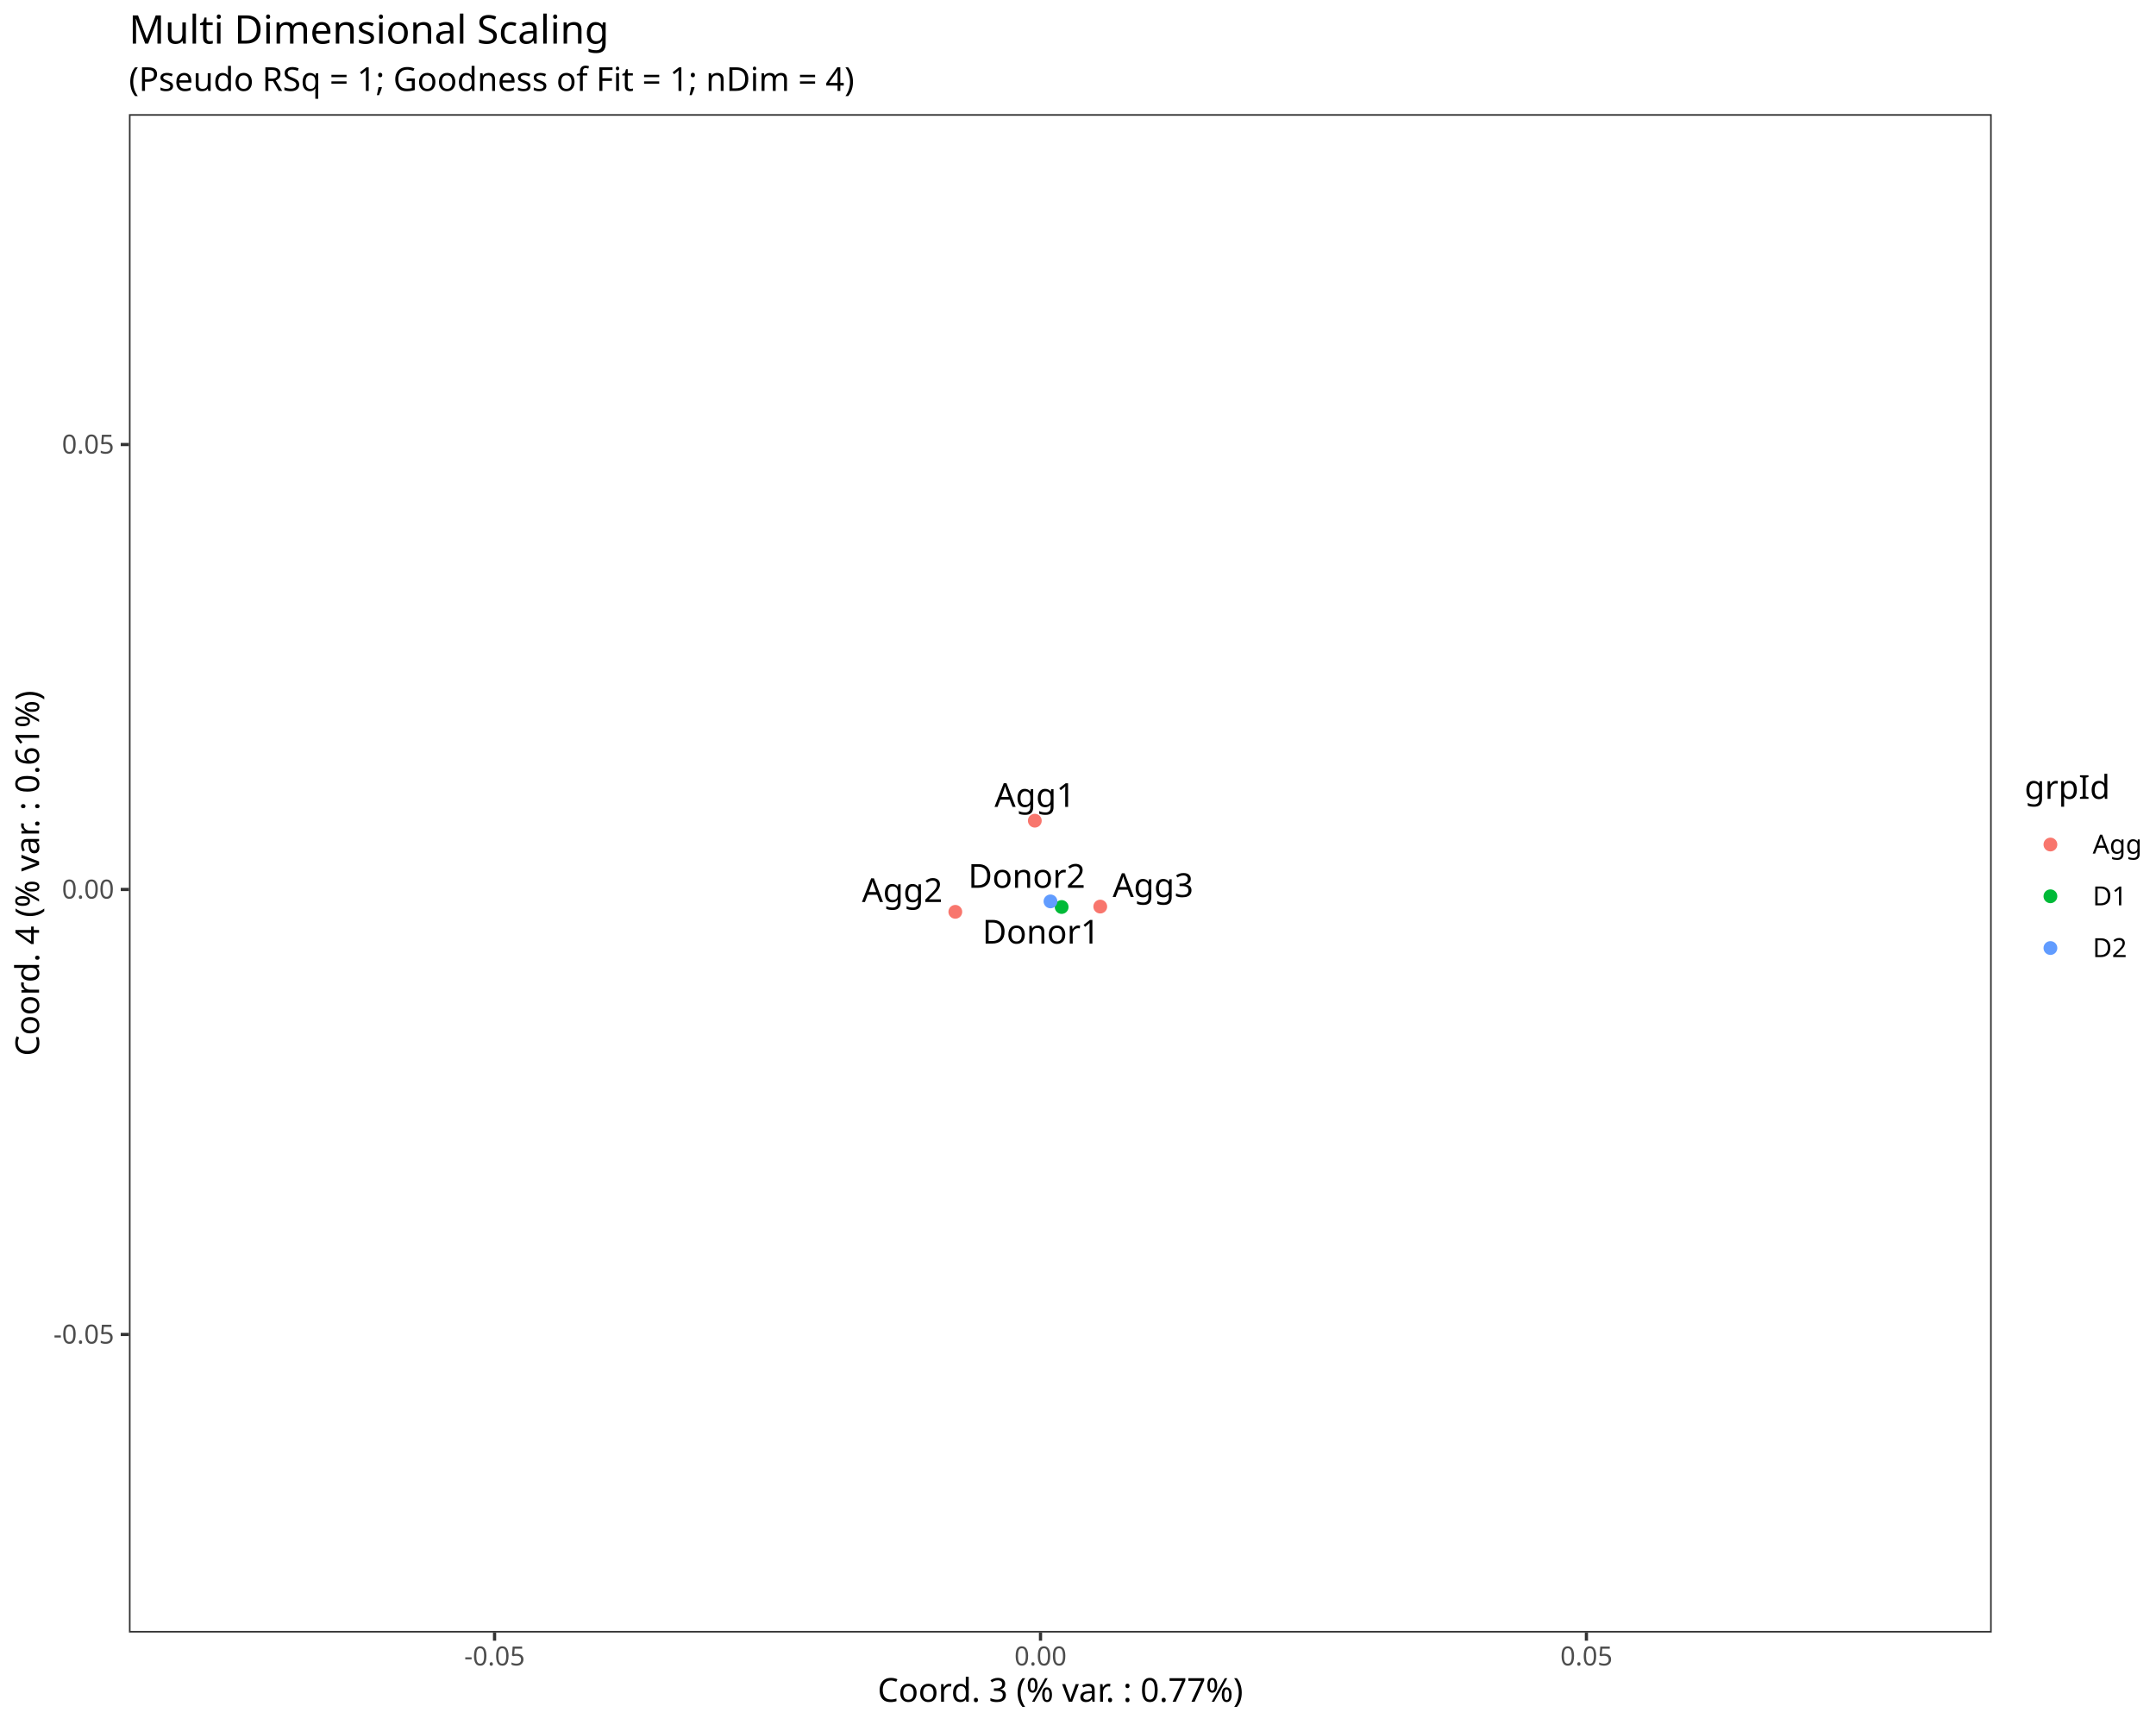
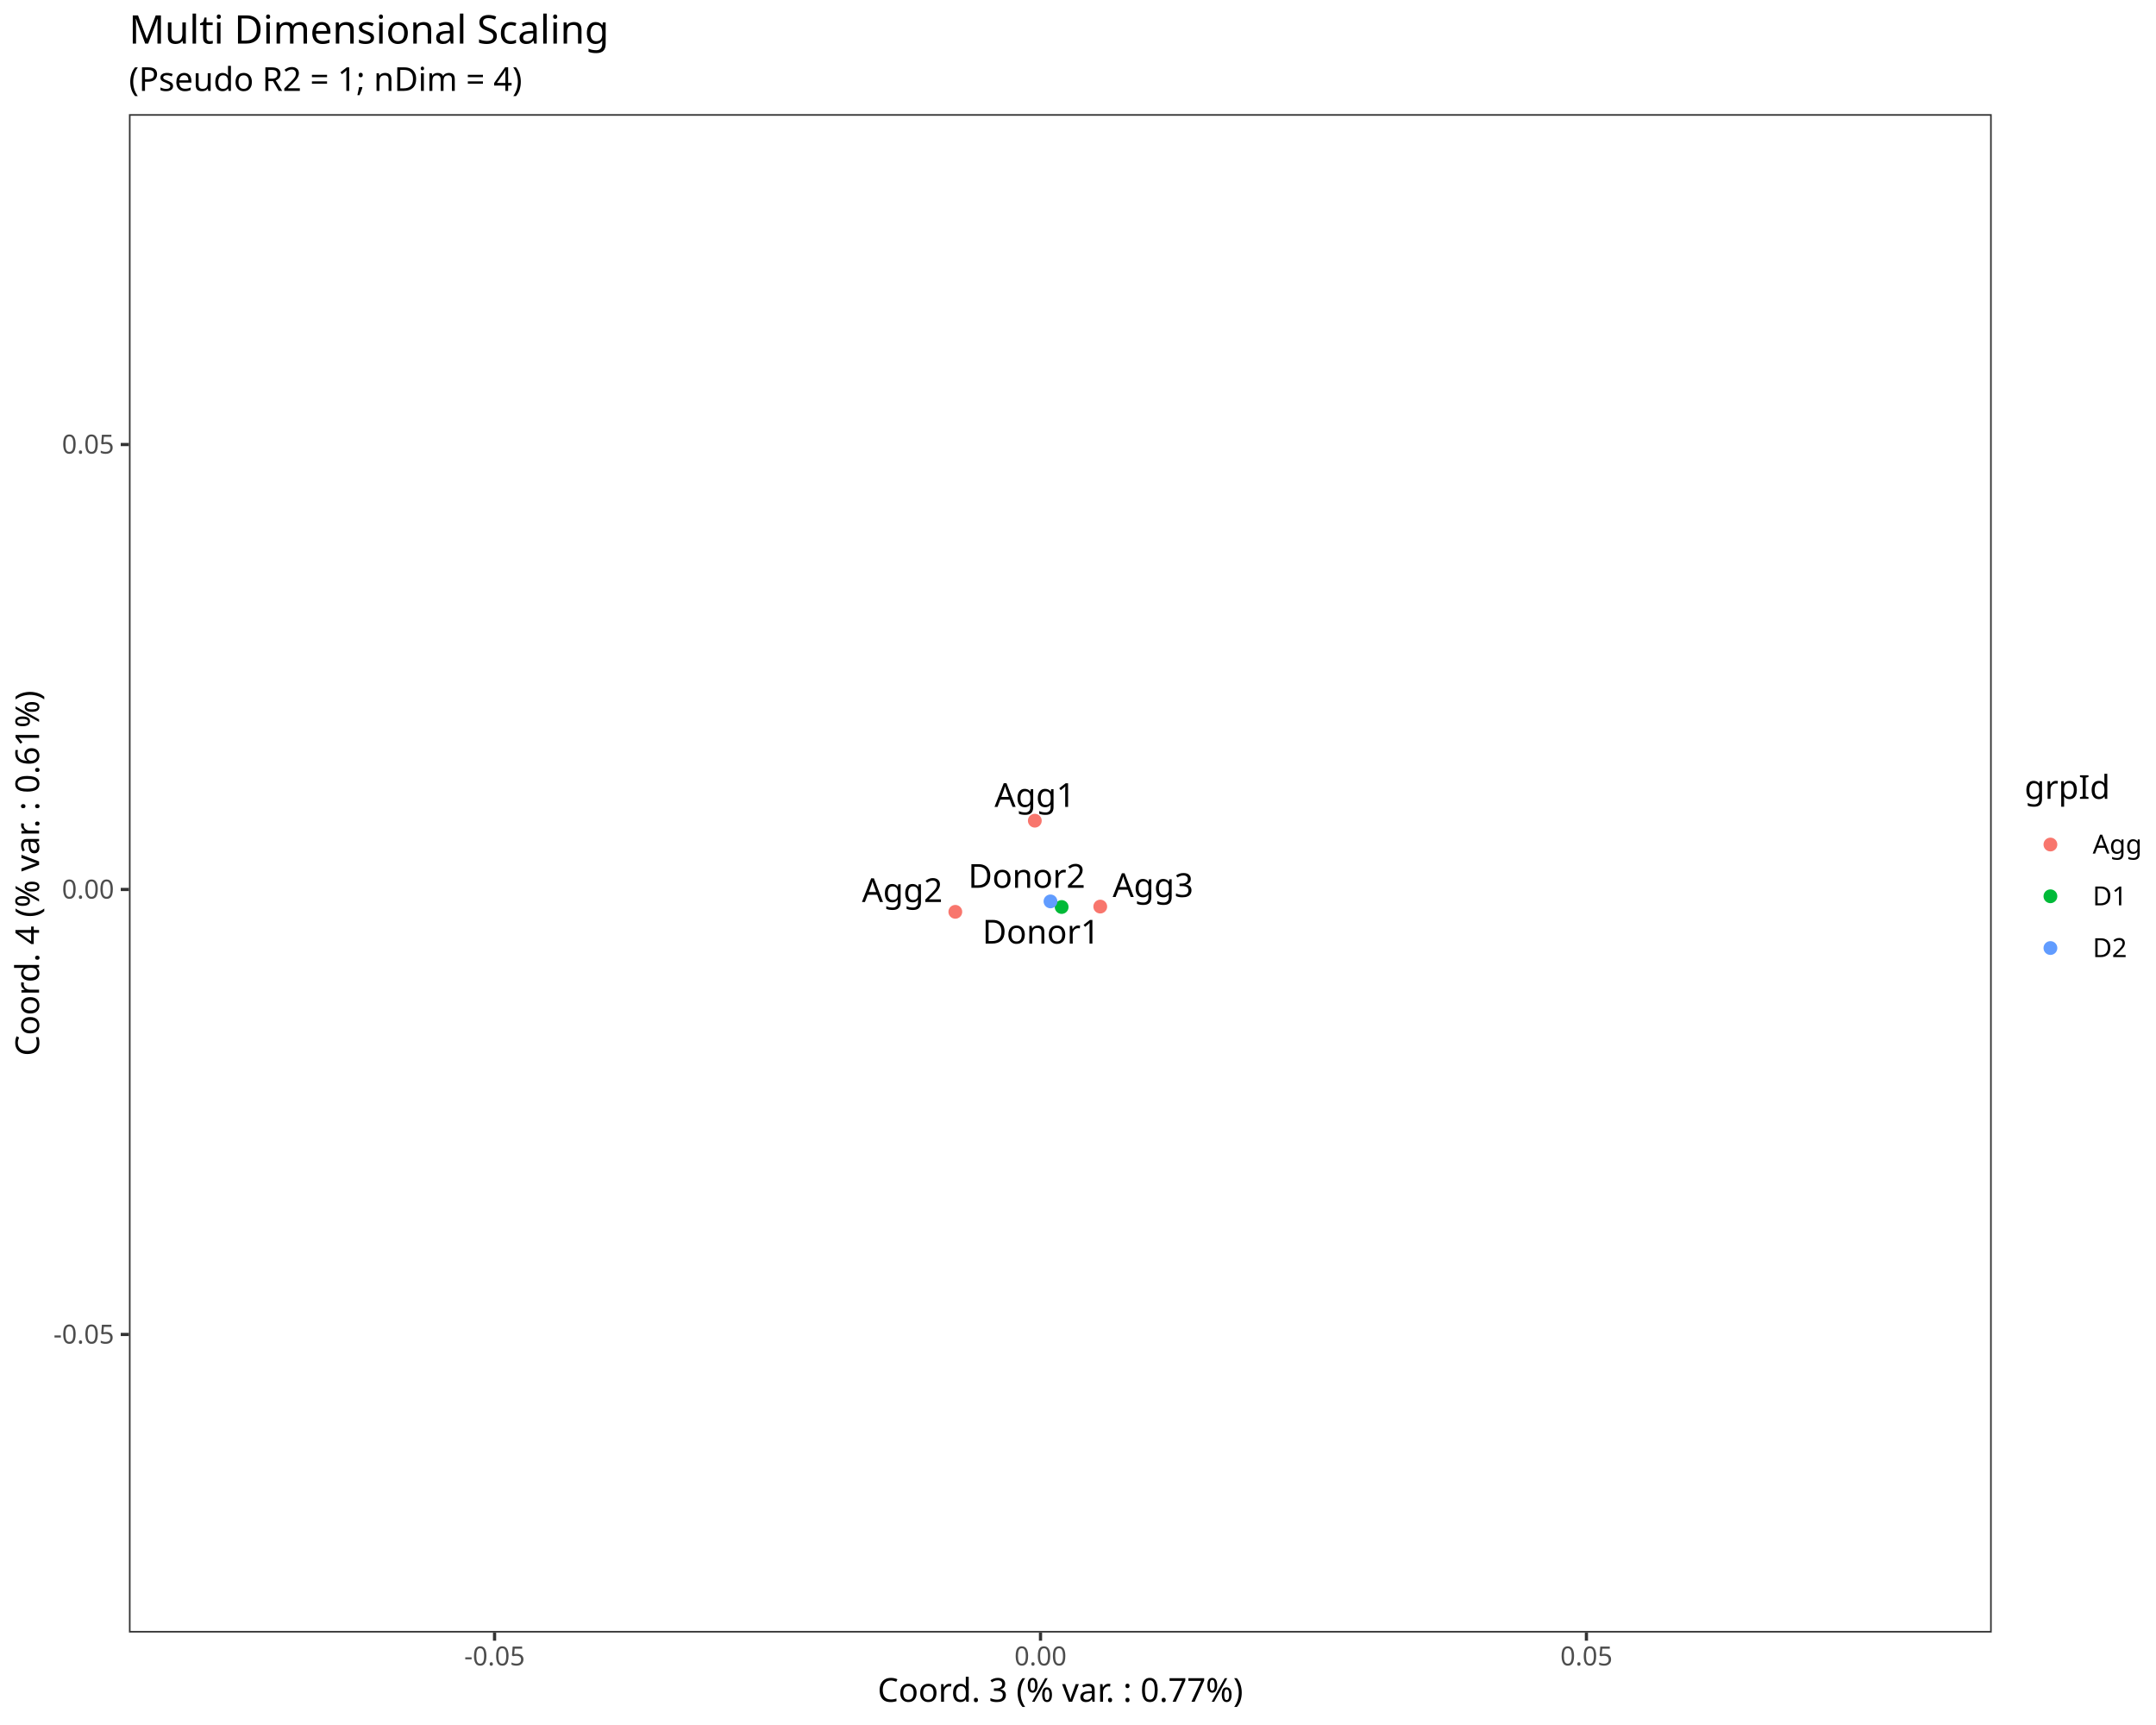
<svg xmlns="http://www.w3.org/2000/svg" class="svglite" data-engine-version="2.0" width="720.00pt" height="576.00pt" viewBox="0 0 720.00 576.00">
  <defs>
    <style type="text/css">
    .svglite line, .svglite polyline, .svglite polygon, .svglite path, .svglite rect, .svglite circle {
      fill: none;
      stroke: #000000;
      stroke-linecap: round;
      stroke-linejoin: round;
      stroke-miterlimit: 10.00;
    }
  </style>
  </defs>
  <rect width="100%" height="100%" style="stroke: none; fill: #FFFFFF;" />
  <defs>
    <clipPath id="cpMC4wMHw3MjAuMDB8MC4wMHw1NzYuMDA=">
      <rect x="0.00" y="0.00" width="720.00" height="576.00" />
    </clipPath>
  </defs>
  <g clip-path="url(#cpMC4wMHw3MjAuMDB8MC4wMHw1NzYuMDA=)">
    <rect x="-0" y="0.00" width="720.00" height="576.00" style="stroke-width: 1.07; stroke: #FFFFFF; fill: #FFFFFF;" />
  </g>
  <defs>
    <clipPath id="cpNDMuMDZ8NjY1LjE0fDM4LjEyfDU0NS4xMQ==">
      <rect x="43.06" y="38.12" width="622.08" height="507.00" />
    </clipPath>
  </defs>
  <g clip-path="url(#cpNDMuMDZ8NjY1LjE0fDM4LjEyfDU0NS4xMQ==)">
    <rect x="43.06" y="38.12" width="622.08" height="507.00" style="stroke-width: 1.07; stroke: none; fill: #FFFFFF;" />
    <text x="347.64" y="315.07" text-anchor="middle" style="font-size: 11.04px; font-family: sans;" textLength="36.21px" lengthAdjust="spacingAndGlyphs">Donor1</text>
    <text x="342.88" y="296.45" text-anchor="middle" style="font-size: 11.04px; font-family: sans;" textLength="36.21px" lengthAdjust="spacingAndGlyphs">Donor2</text>
    <text x="345.60" y="269.44" text-anchor="middle" style="font-size: 11.04px; font-family: sans;" textLength="25.79px" lengthAdjust="spacingAndGlyphs">Agg1</text>
    <text x="301.32" y="301.20" text-anchor="middle" style="font-size: 11.04px; font-family: sans;" textLength="25.79px" lengthAdjust="spacingAndGlyphs">Agg2</text>
    <text x="385.05" y="299.52" text-anchor="middle" style="font-size: 11.04px; font-family: sans;" textLength="25.79px" lengthAdjust="spacingAndGlyphs">Agg3</text>
    <circle cx="354.54" cy="302.86" r="1.95" style="stroke-width: 0.71; stroke: #00BA38; fill: #00BA38;" />
    <circle cx="350.81" cy="300.99" r="1.95" style="stroke-width: 0.71; stroke: #619CFF; fill: #619CFF;" />
    <circle cx="345.58" cy="274.04" r="1.95" style="stroke-width: 0.71; stroke: #F8766D; fill: #F8766D;" />
    <circle cx="319.03" cy="304.47" r="1.95" style="stroke-width: 0.71; stroke: #F8766D; fill: #F8766D;" />
    <circle cx="367.43" cy="302.72" r="1.95" style="stroke-width: 0.71; stroke: #F8766D; fill: #F8766D;" />
    <rect x="43.06" y="38.12" width="622.08" height="507.00" style="stroke-width: 1.07; stroke: #333333;" />
  </g>
  <g clip-path="url(#cpMC4wMHw3MjAuMDB8MC4wMHw1NzYuMDA=)">
    <text x="38.13" y="448.63" text-anchor="end" style="font-size: 8.80px; fill: #4D4D4D; font-family: sans;" textLength="20.06px" lengthAdjust="spacingAndGlyphs">-0.05</text>
    <text x="38.13" y="300.04" text-anchor="end" style="font-size: 8.80px; fill: #4D4D4D; font-family: sans;" textLength="17.13px" lengthAdjust="spacingAndGlyphs">0.00</text>
    <text x="38.13" y="151.45" text-anchor="end" style="font-size: 8.80px; fill: #4D4D4D; font-family: sans;" textLength="17.13px" lengthAdjust="spacingAndGlyphs">0.05</text>
    <polyline points="40.32,445.60 43.06,445.60 " style="stroke-width: 1.07; stroke: #333333; stroke-linecap: butt;" />
    <polyline points="40.32,297.01 43.06,297.01 " style="stroke-width: 1.07; stroke: #333333; stroke-linecap: butt;" />
    <polyline points="40.32,148.43 43.06,148.43 " style="stroke-width: 1.07; stroke: #333333; stroke-linecap: butt;" />
    <polyline points="165.16,547.85 165.16,545.11 " style="stroke-width: 1.07; stroke: #333333; stroke-linecap: butt;" />
    <polyline points="347.48,547.85 347.48,545.11 " style="stroke-width: 1.07; stroke: #333333; stroke-linecap: butt;" />
    <polyline points="529.79,547.85 529.79,545.11 " style="stroke-width: 1.07; stroke: #333333; stroke-linecap: butt;" />
    <text x="165.16" y="556.10" text-anchor="middle" style="font-size: 8.80px; fill: #4D4D4D; font-family: sans;" textLength="20.06px" lengthAdjust="spacingAndGlyphs">-0.05</text>
    <text x="347.48" y="556.10" text-anchor="middle" style="font-size: 8.80px; fill: #4D4D4D; font-family: sans;" textLength="17.13px" lengthAdjust="spacingAndGlyphs">0.00</text>
    <text x="529.79" y="556.10" text-anchor="middle" style="font-size: 8.80px; fill: #4D4D4D; font-family: sans;" textLength="17.13px" lengthAdjust="spacingAndGlyphs">0.05</text>
    <text x="354.10" y="568.24" text-anchor="middle" style="font-size: 11.00px; font-family: sans;" textLength="124.11px" lengthAdjust="spacingAndGlyphs">Coord. 3 (% var. : 0.77%)</text>
    <text transform="translate(13.05,291.61) rotate(-90)" text-anchor="middle" style="font-size: 11.00px; font-family: sans;" textLength="124.11px" lengthAdjust="spacingAndGlyphs">Coord. 4 (% var. : 0.61%)</text>
    <rect x="676.10" y="258.03" width="38.42" height="67.17" style="stroke-width: 1.07; stroke: none; fill: #FFFFFF;" />
    <text x="676.10" y="266.74" style="font-size: 11.00px; font-family: sans;" textLength="25.07px" lengthAdjust="spacingAndGlyphs">grpId</text>
    <rect x="676.10" y="273.36" width="17.28" height="17.28" style="stroke-width: 1.07; stroke: none; fill: #FFFFFF;" />
    <circle cx="684.74" cy="282.00" r="1.95" style="stroke-width: 0.71; stroke: #F8766D; fill: #F8766D;" />
    <rect x="676.10" y="290.64" width="17.28" height="17.28" style="stroke-width: 1.07; stroke: none; fill: #FFFFFF;" />
    <circle cx="684.74" cy="299.28" r="1.95" style="stroke-width: 0.71; stroke: #00BA38; fill: #00BA38;" />
    <rect x="676.10" y="307.92" width="17.28" height="17.28" style="stroke-width: 1.07; stroke: none; fill: #FFFFFF;" />
    <circle cx="684.74" cy="316.56" r="1.95" style="stroke-width: 0.71; stroke: #619CFF; fill: #619CFF;" />
    <text x="698.86" y="285.03" style="font-size: 8.80px; font-family: sans;" textLength="15.66px" lengthAdjust="spacingAndGlyphs">Agg</text>
    <text x="698.86" y="302.31" style="font-size: 8.80px; font-family: sans;" textLength="11.25px" lengthAdjust="spacingAndGlyphs">D1</text>
    <text x="698.86" y="319.59" style="font-size: 8.80px; font-family: sans;" textLength="11.25px" lengthAdjust="spacingAndGlyphs">D2</text>
-     <text x="43.06" y="30.35" style="font-size: 11.00px; font-family: sans;" textLength="240.64px" lengthAdjust="spacingAndGlyphs">(Pseudo RSq = 1; Goodness of Fit = 1; nDim = 4)</text>
+     <text x="43.06" y="30.35" style="font-size: 11.00px; font-family: sans;" textLength="130.86px" lengthAdjust="spacingAndGlyphs">(Pseudo R2 = 1; nDim = 4)</text>
    <text x="43.06" y="14.56" style="font-size: 13.20px; font-family: sans;" textLength="151.15px" lengthAdjust="spacingAndGlyphs">Multi Dimensional Scaling</text>
  </g>
</svg>
